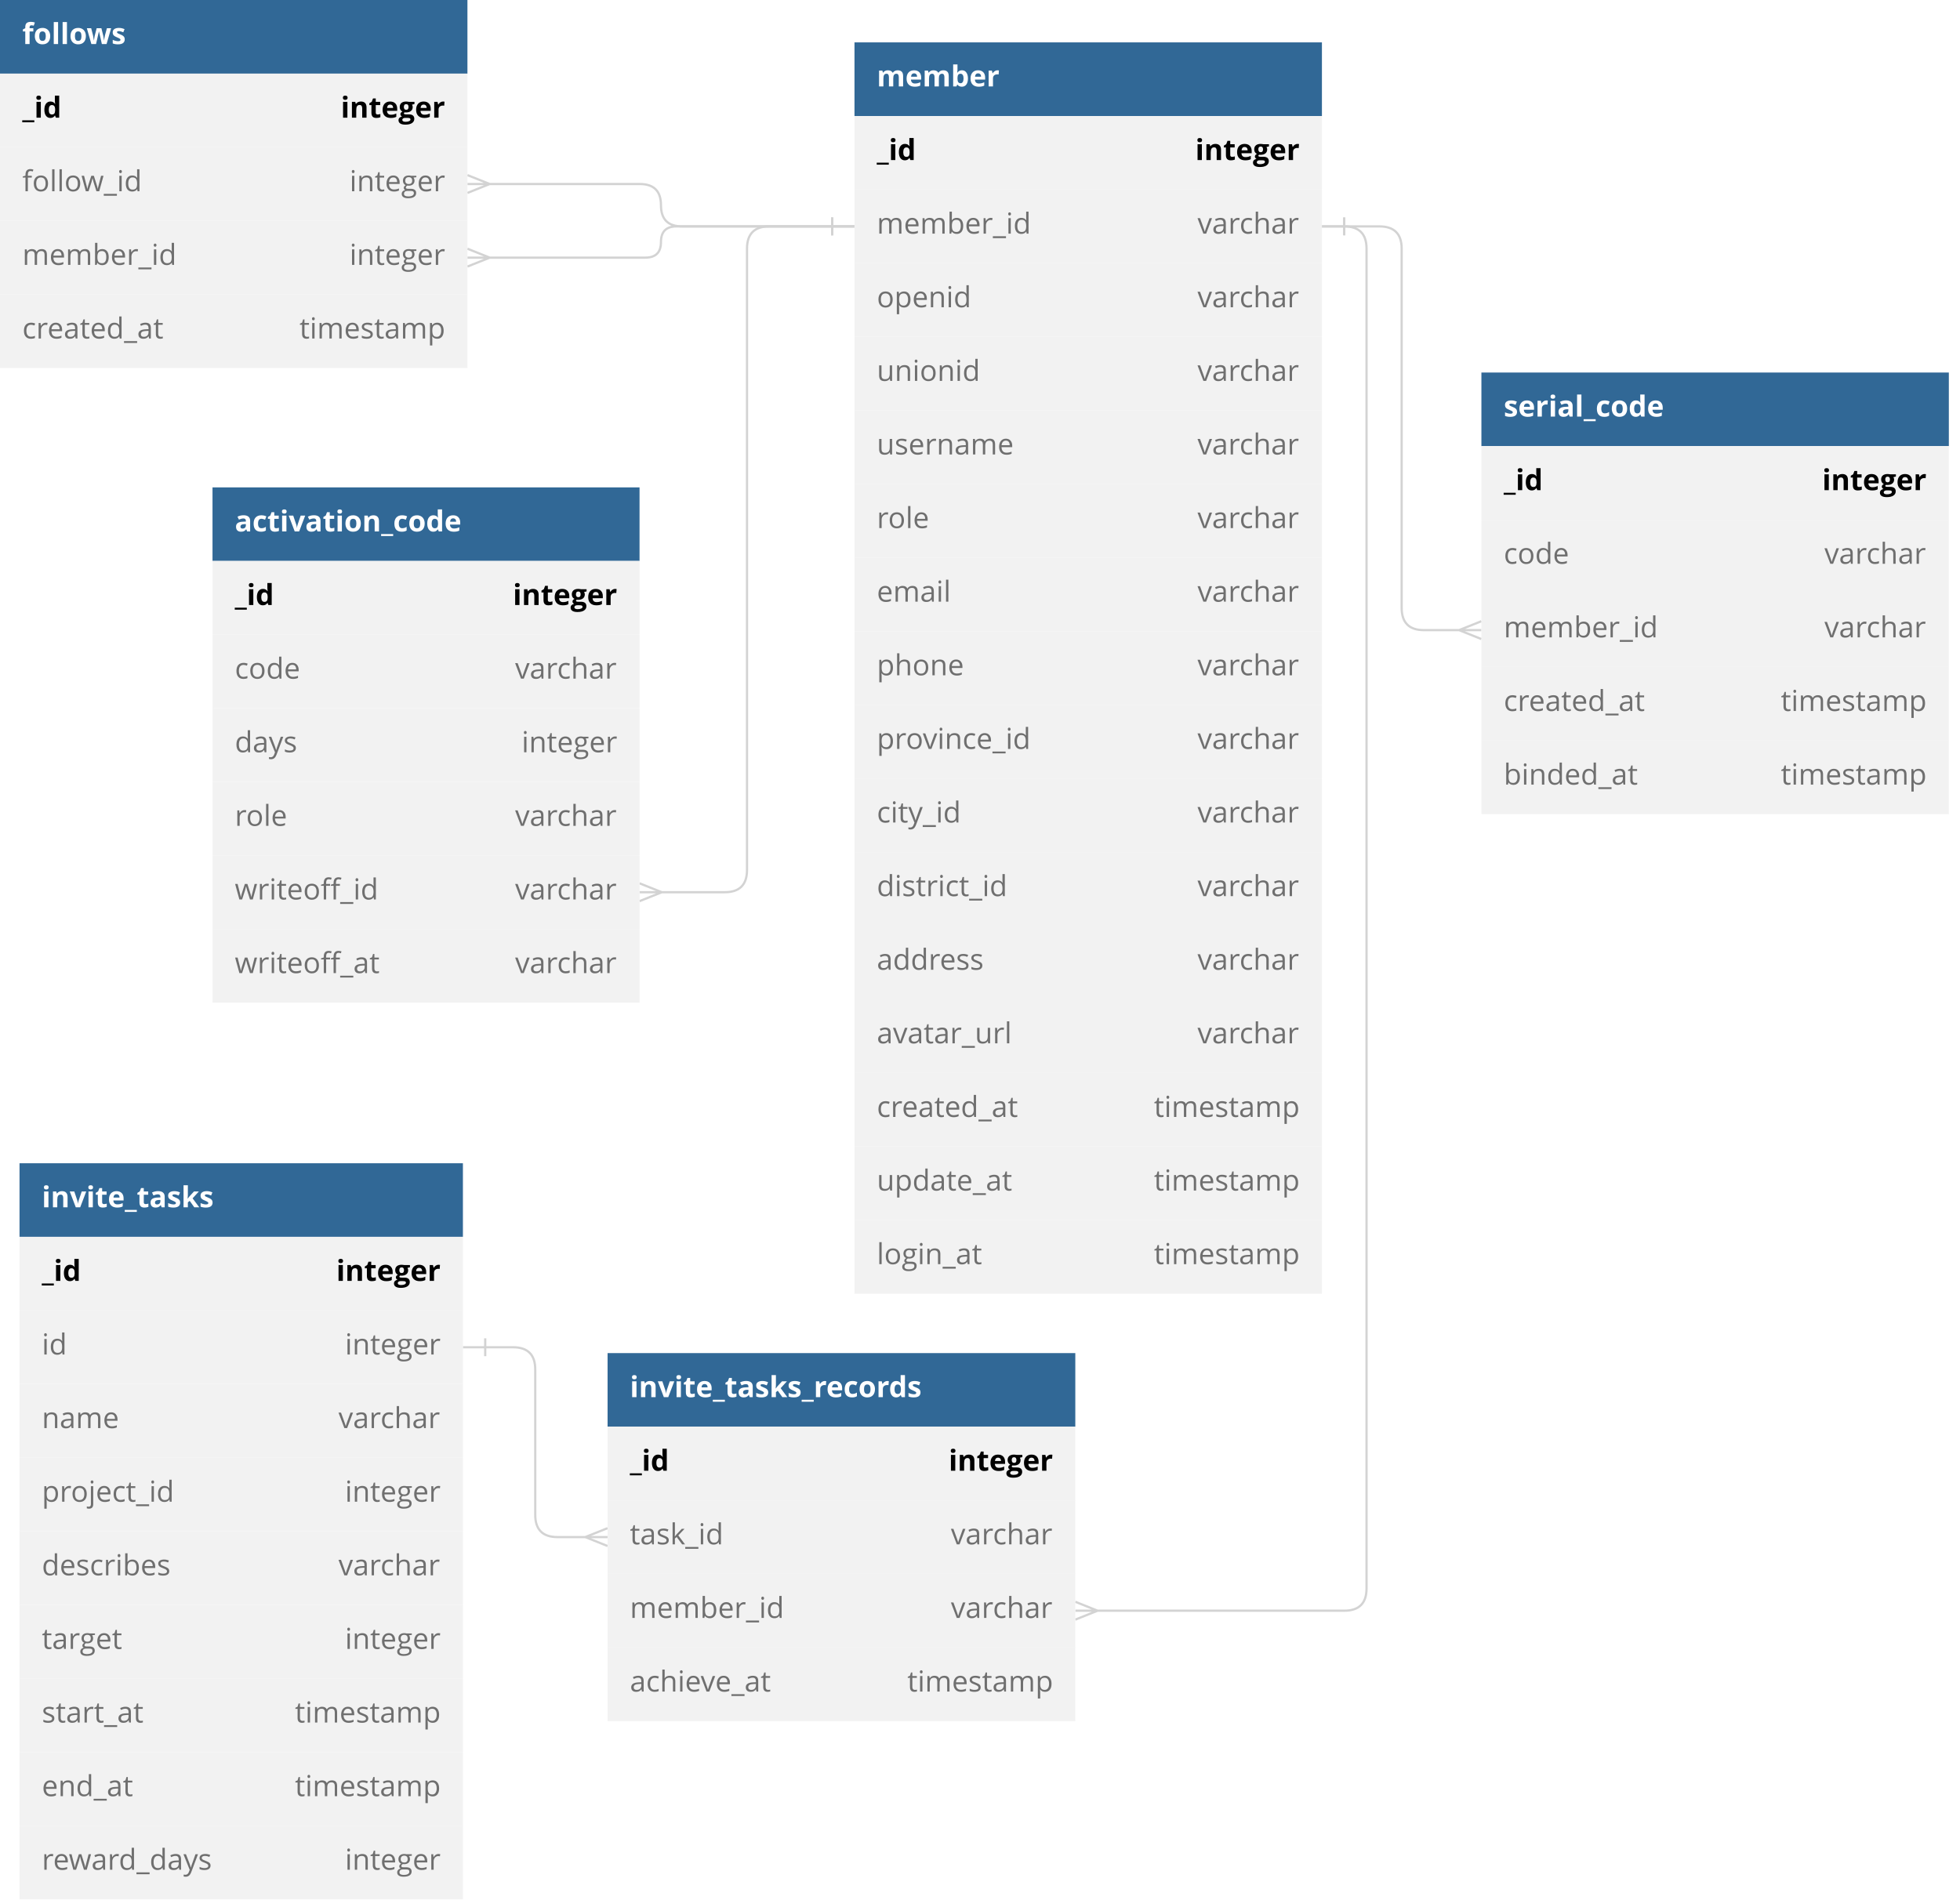
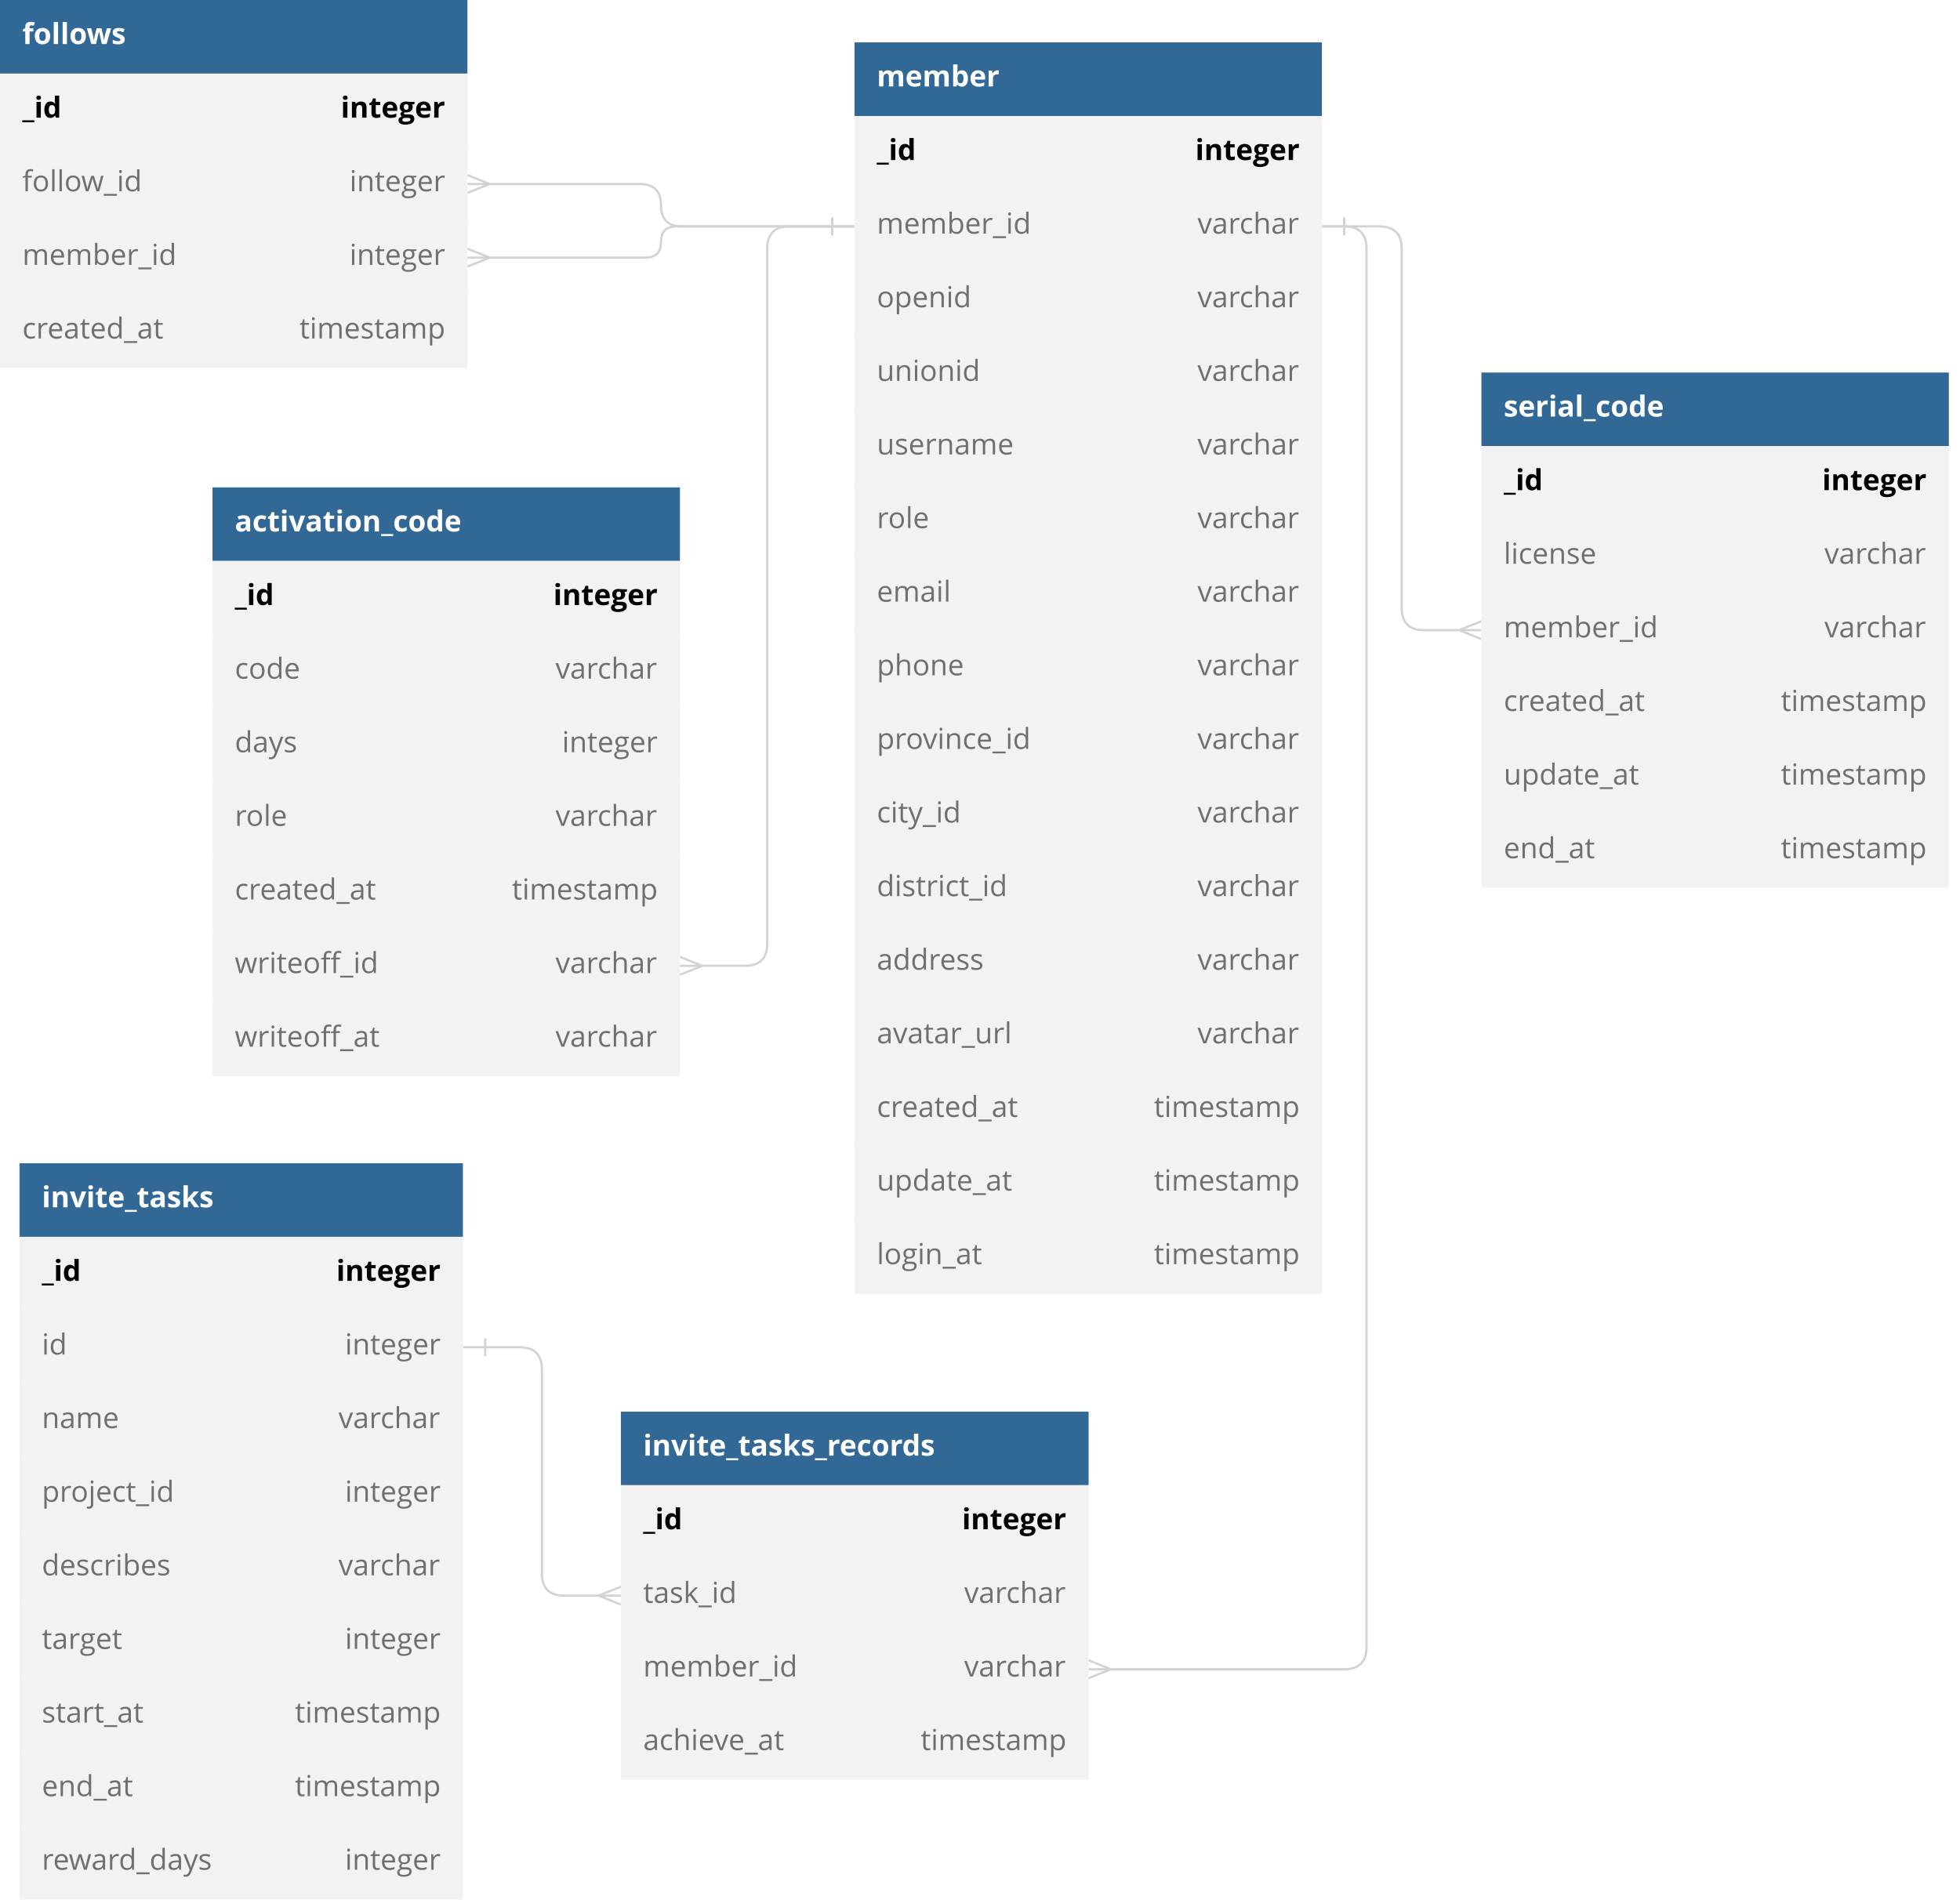
<svg xmlns="http://www.w3.org/2000/svg" version="1.1" width="878.515" height="851.5">
  <svg x="205.515" y="60.5" width="190.485" height="67">
    <path d="M4,22L81.242,22Q90.742,22,90.742,31.5L90.742,31.5Q90.742,41,100.242,41L177.485,41L100.242,41Q90.742,41,90.742,31.5L90.742,31.5Q90.742,22,81.242,22L4,22L4,22M4,18L14,22L4,26M167.485,37L167.485,45" fill="none" stroke="#D3D3D3" stroke-width="1" />
    <text x="7" y="19" style="font-family: &quot;Open Sans&quot;, sans-serif; font-size: 14px; font-weight: normal; fill: transparent;">*</text>
    <text x="166.48" y="38" style="font-family: &quot;Open Sans&quot;, sans-serif; font-size: 14px; font-weight: normal; fill: transparent;">1</text>
  </svg>
  <svg x="205.515" y="79.5" width="190.485" height="62">
    <path d="M4,36L83.742,36Q90.742,36,90.742,29L90.742,29Q90.742,22,97.742,22L177.485,22L97.742,22Q90.742,22,90.742,29L90.742,29Q90.742,36,83.742,36L4,36L4,36M4,32L14,36L4,40M167.485,18L167.485,26" fill="none" stroke="#D3D3D3" stroke-width="1" />
    <text x="7" y="33" style="font-family: &quot;Open Sans&quot;, sans-serif; font-size: 14px; font-weight: normal; fill: transparent;">*</text>
    <text x="166.48" y="19" style="font-family: &quot;Open Sans&quot;, sans-serif; font-size: 14px; font-weight: normal; fill: transparent;">1</text>
  </svg>
  <svg x="588.515" y="79.5" width="88.485" height="229">
    <path d="M4,22L29.742,22Q39.742,22,39.742,32L39.742,193Q39.742,203,49.742,203L75.485,203L49.742,203Q39.742,203,39.742,193L39.742,32Q39.742,22,29.742,22L4,22L4,22M14,18L14,26M75.485,199L65.485,203L75.485,207" fill="none" stroke="#D3D3D3" stroke-width="1" />
    <text x="7" y="19" style="font-family: &quot;Open Sans&quot;, sans-serif; font-size: 14px; font-weight: normal; fill: transparent;">1</text>
    <text x="64.774" y="200" style="font-family: &quot;Open Sans&quot;, sans-serif; font-size: 14px; font-weight: normal; fill: transparent;">*</text>
  </svg>
-   <svg x="282.655" y="79.5" width="113.345" height="346.5">
-     <path d="M4,320.5L42.172,320.5Q52.172,320.5,52.172,310.5L52.172,32Q52.172,22,62.172,22L100.345,22L62.172,22Q52.172,22,52.172,32L52.172,310.5Q52.172,320.5,42.172,320.5L4,320.5L4,320.5M4,316.5L14,320.5L4,324.5M90.345,18L90.345,26" fill="none" stroke="#D3D3D3" stroke-width="1" />
-     <text x="7" y="317.5" style="font-family: &quot;Open Sans&quot;, sans-serif; font-size: 14px; font-weight: normal; fill: transparent;">*</text>
-     <text x="89.34" y="19" style="font-family: &quot;Open Sans&quot;, sans-serif; font-size: 14px; font-weight: normal; fill: transparent;">1</text>
-   </svg>
-   <svg x="477.977" y="79.5" width="137.538" height="668.609">
-     <path d="M114.538,22L124.538,22Q134.538,22,134.538,32L134.538,632.609Q134.538,642.609,124.538,642.609L4,642.609L124.538,642.609Q134.538,642.609,134.538,632.609L134.538,32Q134.538,22,124.538,22L114.538,22L114.538,22ZM124.538,18L124.538,26M4,638.609L14,642.609L4,646.609" fill="none" stroke="#D3D3D3" stroke-width="1" />
-     <text x="117.538" y="19" style="font-family: &quot;Open Sans&quot;, sans-serif; font-size: 14px; font-weight: normal; fill: transparent;">1</text>
-     <text x="7" y="639.609" style="font-family: &quot;Open Sans&quot;, sans-serif; font-size: 14px; font-weight: normal; fill: transparent;">*</text>
-   </svg>
-   <svg x="203.487" y="582" width="81.842" height="133.109">
-     <path d="M4,22L26.421,22Q36.421,22,36.421,32L36.421,97.109Q36.421,107.109,46.421,107.109L68.842,107.109L46.421,107.109Q36.421,107.109,36.421,97.109L36.421,32Q36.421,22,26.421,22L4,22L4,22M14,18L14,26M68.842,103.109L58.842,107.109L68.842,111.109" fill="none" stroke="#D3D3D3" stroke-width="1" />
+   <svg x="300.765" y="79.5" width="95.235" height="379.5">
+     <path d="M4,353.5L33.117,353.5Q43.117,353.5,43.117,343.5L43.117,32Q43.117,22,53.117,22L82.235,22L53.117,22Q43.117,22,43.117,32L43.117,343.5Q43.117,353.5,33.117,353.5L4,353.5L4,353.5M4,349.5L14,353.5L4,357.5M72.235,18L72.235,26" fill="none" stroke="#D3D3D3" stroke-width="1" />
+     <text x="7" y="350.5" style="font-family: &quot;Open Sans&quot;, sans-serif; font-size: 14px; font-weight: normal; fill: transparent;">*</text>
+     <text x="71.23" y="19" style="font-family: &quot;Open Sans&quot;, sans-serif; font-size: 14px; font-weight: normal; fill: transparent;">1</text>
+   </svg>
+   <svg x="483.942" y="79.5" width="131.573" height="694.853">
+     <path d="M108.573,22L118.573,22Q128.573,22,128.573,32L128.573,658.853Q128.573,668.853,118.573,668.853L4,668.853L118.573,668.853Q128.573,668.853,128.573,658.853L128.573,32Q128.573,22,118.573,22L108.573,22L108.573,22ZM118.573,18L118.573,26M4,664.853L14,668.853L4,672.853" fill="none" stroke="#D3D3D3" stroke-width="1" />
+     <text x="111.573" y="19" style="font-family: &quot;Open Sans&quot;, sans-serif; font-size: 14px; font-weight: normal; fill: transparent;">1</text>
+     <text x="7" y="665.853" style="font-family: &quot;Open Sans&quot;, sans-serif; font-size: 14px; font-weight: normal; fill: transparent;">*</text>
+   </svg>
+   <svg x="203.487" y="582" width="87.807" height="159.353">
+     <path d="M4,22L29.403,22Q39.403,22,39.403,32L39.403,123.353Q39.403,133.353,49.403,133.353L74.807,133.353L49.403,133.353Q39.403,133.353,39.403,123.353L39.403,32Q39.403,22,29.403,22L4,22L4,22M14,18L14,26M74.807,129.353L64.807,133.353L74.807,137.353" fill="none" stroke="#D3D3D3" stroke-width="1" />
    <text x="7" y="19" style="font-family: &quot;Open Sans&quot;, sans-serif; font-size: 14px; font-weight: normal; fill: transparent;">1</text>
-     <text x="58.131" y="104.109" style="font-family: &quot;Open Sans&quot;, sans-serif; font-size: 14px; font-weight: normal; fill: transparent;">*</text>
+     <text x="64.096" y="130.353" style="font-family: &quot;Open Sans&quot;, sans-serif; font-size: 14px; font-weight: normal; fill: transparent;">*</text>
  </svg>
  <svg x="0" y="0">
    <rect x="0" y="0" width="209.515" height="33" fill="#316896" />
    <text x="10" y="19.75" style="font-family: &quot;Open Sans&quot;, sans-serif; font-size: 13px; font-weight: bold; fill: rgb(255, 255, 255);">follows</text>
  </svg>
  <svg x="0" y="33">
    <rect x="0" y="0" width="209.515" height="33" fill="#F2F2F2" />
    <text x="10" y="19.75" style="font-family: &quot;Open Sans&quot;, sans-serif; font-size: 13px; font-weight: bold; fill: black;">_id</text>
    <text x="152.752" y="19.75" style="font-family: &quot;Open Sans&quot;, sans-serif; font-size: 13px; font-weight: bold; fill: black;">integer</text>
  </svg>
  <svg x="0" y="66">
    <rect x="0" y="0" width="209.515" height="33" fill="#F2F2F2" />
    <text x="10" y="19.75" style="font-family: &quot;Open Sans&quot;, sans-serif; font-size: 13px; fill: rgb(111, 111, 111);">follow_id</text>
    <text x="156.656" y="19.75" style="font-family: &quot;Open Sans&quot;, sans-serif; font-size: 13px; fill: rgb(111, 111, 111);">integer</text>
  </svg>
  <svg x="0" y="99">
    <rect x="0" y="0" width="209.515" height="33" fill="#F2F2F2" />
    <text x="10" y="19.75" style="font-family: &quot;Open Sans&quot;, sans-serif; font-size: 13px; fill: rgb(111, 111, 111);">member_id</text>
    <text x="156.656" y="19.75" style="font-family: &quot;Open Sans&quot;, sans-serif; font-size: 13px; fill: rgb(111, 111, 111);">integer</text>
  </svg>
  <svg x="0" y="132">
    <rect x="0" y="0" width="209.515" height="33" fill="#F2F2F2" />
    <text x="10" y="19.75" style="font-family: &quot;Open Sans&quot;, sans-serif; font-size: 13px; fill: rgb(111, 111, 111);">created_at</text>
    <text x="134.223" y="19.75" style="font-family: &quot;Open Sans&quot;, sans-serif; font-size: 13px; fill: rgb(111, 111, 111);">timestamp</text>
  </svg>
  <svg x="383" y="19">
    <rect x="0" y="0" width="209.515" height="33" fill="#316896" />
    <text x="10" y="19.75" style="font-family: &quot;Open Sans&quot;, sans-serif; font-size: 13px; font-weight: bold; fill: rgb(255, 255, 255);">member</text>
  </svg>
  <svg x="383" y="52">
    <rect x="0" y="0" width="209.515" height="33" fill="#F2F2F2" />
    <text x="10" y="19.75" style="font-family: &quot;Open Sans&quot;, sans-serif; font-size: 13px; font-weight: bold; fill: black;">_id</text>
    <text x="152.752" y="19.75" style="font-family: &quot;Open Sans&quot;, sans-serif; font-size: 13px; font-weight: bold; fill: black;">integer</text>
  </svg>
  <svg x="383" y="85">
    <rect x="0" y="0" width="209.515" height="33" fill="#F2F2F2" />
    <text x="10" y="19.75" style="font-family: &quot;Open Sans&quot;, sans-serif; font-size: 13px; fill: rgb(111, 111, 111);">member_id</text>
    <text x="153.749" y="19.75" style="font-family: &quot;Open Sans&quot;, sans-serif; font-size: 13px; fill: rgb(111, 111, 111);">varchar</text>
  </svg>
  <svg x="383" y="118">
    <rect x="0" y="0" width="209.515" height="33" fill="#F2F2F2" />
    <text x="10" y="19.75" style="font-family: &quot;Open Sans&quot;, sans-serif; font-size: 13px; fill: rgb(111, 111, 111);">openid</text>
    <text x="153.749" y="19.75" style="font-family: &quot;Open Sans&quot;, sans-serif; font-size: 13px; fill: rgb(111, 111, 111);">varchar</text>
  </svg>
  <svg x="383" y="151">
    <rect x="0" y="0" width="209.515" height="33" fill="#F2F2F2" />
    <text x="10" y="19.75" style="font-family: &quot;Open Sans&quot;, sans-serif; font-size: 13px; fill: rgb(111, 111, 111);">unionid</text>
    <text x="153.749" y="19.75" style="font-family: &quot;Open Sans&quot;, sans-serif; font-size: 13px; fill: rgb(111, 111, 111);">varchar</text>
  </svg>
  <svg x="383" y="184">
    <rect x="0" y="0" width="209.515" height="33" fill="#F2F2F2" />
    <text x="10" y="19.75" style="font-family: &quot;Open Sans&quot;, sans-serif; font-size: 13px; fill: rgb(111, 111, 111);">username</text>
    <text x="153.749" y="19.75" style="font-family: &quot;Open Sans&quot;, sans-serif; font-size: 13px; fill: rgb(111, 111, 111);">varchar</text>
  </svg>
  <svg x="383" y="217">
    <rect x="0" y="0" width="209.515" height="33" fill="#F2F2F2" />
    <text x="10" y="19.75" style="font-family: &quot;Open Sans&quot;, sans-serif; font-size: 13px; fill: rgb(111, 111, 111);">role</text>
    <text x="153.749" y="19.75" style="font-family: &quot;Open Sans&quot;, sans-serif; font-size: 13px; fill: rgb(111, 111, 111);">varchar</text>
  </svg>
  <svg x="383" y="250">
    <rect x="0" y="0" width="209.515" height="33" fill="#F2F2F2" />
    <text x="10" y="19.75" style="font-family: &quot;Open Sans&quot;, sans-serif; font-size: 13px; fill: rgb(111, 111, 111);">email</text>
    <text x="153.749" y="19.75" style="font-family: &quot;Open Sans&quot;, sans-serif; font-size: 13px; fill: rgb(111, 111, 111);">varchar</text>
  </svg>
  <svg x="383" y="283">
    <rect x="0" y="0" width="209.515" height="33" fill="#F2F2F2" />
    <text x="10" y="19.75" style="font-family: &quot;Open Sans&quot;, sans-serif; font-size: 13px; fill: rgb(111, 111, 111);">phone</text>
    <text x="153.749" y="19.75" style="font-family: &quot;Open Sans&quot;, sans-serif; font-size: 13px; fill: rgb(111, 111, 111);">varchar</text>
  </svg>
  <svg x="383" y="316">
    <rect x="0" y="0" width="209.515" height="33" fill="#F2F2F2" />
    <text x="10" y="19.75" style="font-family: &quot;Open Sans&quot;, sans-serif; font-size: 13px; fill: rgb(111, 111, 111);">province_id</text>
    <text x="153.749" y="19.75" style="font-family: &quot;Open Sans&quot;, sans-serif; font-size: 13px; fill: rgb(111, 111, 111);">varchar</text>
  </svg>
  <svg x="383" y="349">
    <rect x="0" y="0" width="209.515" height="33" fill="#F2F2F2" />
    <text x="10" y="19.75" style="font-family: &quot;Open Sans&quot;, sans-serif; font-size: 13px; fill: rgb(111, 111, 111);">city_id</text>
    <text x="153.749" y="19.75" style="font-family: &quot;Open Sans&quot;, sans-serif; font-size: 13px; fill: rgb(111, 111, 111);">varchar</text>
  </svg>
  <svg x="383" y="382">
    <rect x="0" y="0" width="209.515" height="33" fill="#F2F2F2" />
    <text x="10" y="19.75" style="font-family: &quot;Open Sans&quot;, sans-serif; font-size: 13px; fill: rgb(111, 111, 111);">district_id</text>
    <text x="153.749" y="19.75" style="font-family: &quot;Open Sans&quot;, sans-serif; font-size: 13px; fill: rgb(111, 111, 111);">varchar</text>
  </svg>
  <svg x="383" y="415">
    <rect x="0" y="0" width="209.515" height="33" fill="#F2F2F2" />
    <text x="10" y="19.75" style="font-family: &quot;Open Sans&quot;, sans-serif; font-size: 13px; fill: rgb(111, 111, 111);">address</text>
    <text x="153.749" y="19.75" style="font-family: &quot;Open Sans&quot;, sans-serif; font-size: 13px; fill: rgb(111, 111, 111);">varchar</text>
  </svg>
  <svg x="383" y="448">
    <rect x="0" y="0" width="209.515" height="33" fill="#F2F2F2" />
    <text x="10" y="19.75" style="font-family: &quot;Open Sans&quot;, sans-serif; font-size: 13px; fill: rgb(111, 111, 111);">avatar_url</text>
    <text x="153.749" y="19.75" style="font-family: &quot;Open Sans&quot;, sans-serif; font-size: 13px; fill: rgb(111, 111, 111);">varchar</text>
  </svg>
  <svg x="383" y="481">
    <rect x="0" y="0" width="209.515" height="33" fill="#F2F2F2" />
    <text x="10" y="19.75" style="font-family: &quot;Open Sans&quot;, sans-serif; font-size: 13px; fill: rgb(111, 111, 111);">created_at</text>
    <text x="134.223" y="19.75" style="font-family: &quot;Open Sans&quot;, sans-serif; font-size: 13px; fill: rgb(111, 111, 111);">timestamp</text>
  </svg>
  <svg x="383" y="514">
    <rect x="0" y="0" width="209.515" height="33" fill="#F2F2F2" />
    <text x="10" y="19.75" style="font-family: &quot;Open Sans&quot;, sans-serif; font-size: 13px; fill: rgb(111, 111, 111);">update_at</text>
    <text x="134.223" y="19.75" style="font-family: &quot;Open Sans&quot;, sans-serif; font-size: 13px; fill: rgb(111, 111, 111);">timestamp</text>
  </svg>
  <svg x="383" y="547">
    <rect x="0" y="0" width="209.515" height="33" fill="#F2F2F2" />
    <text x="10" y="19.75" style="font-family: &quot;Open Sans&quot;, sans-serif; font-size: 13px; fill: rgb(111, 111, 111);">login_at</text>
    <text x="134.223" y="19.75" style="font-family: &quot;Open Sans&quot;, sans-serif; font-size: 13px; fill: rgb(111, 111, 111);">timestamp</text>
  </svg>
  <svg x="95.25" y="218.5">
-     <rect x="0" y="0" width="191.405" height="33" fill="#316896" />
+     <rect x="0" y="0" width="209.515" height="33" fill="#316896" />
    <text x="10" y="19.75" style="font-family: &quot;Open Sans&quot;, sans-serif; font-size: 13px; font-weight: bold; fill: rgb(255, 255, 255);">activation_code</text>
  </svg>
  <svg x="95.25" y="251.5">
-     <rect x="0" y="0" width="191.405" height="33" fill="#F2F2F2" />
-     <text x="10" y="19.75" style="font-family: &quot;Open Sans&quot;, sans-serif; font-size: 13px; font-weight: bold; fill: black;">_id</text>
-     <text x="134.642" y="19.75" style="font-family: &quot;Open Sans&quot;, sans-serif; font-size: 13px; font-weight: bold; fill: black;">integer</text>
+     <rect x="0" y="0" width="209.515" height="33" fill="#F2F2F2" />
+     <text x="10" y="19.75" style="font-family: &quot;Open Sans&quot;, sans-serif; font-size: 13px; font-weight: bold; fill: black;">_id</text>
+     <text x="152.752" y="19.75" style="font-family: &quot;Open Sans&quot;, sans-serif; font-size: 13px; font-weight: bold; fill: black;">integer</text>
  </svg>
  <svg x="95.25" y="284.5">
-     <rect x="0" y="0" width="191.405" height="33" fill="#F2F2F2" />
+     <rect x="0" y="0" width="209.515" height="33" fill="#F2F2F2" />
    <text x="10" y="19.75" style="font-family: &quot;Open Sans&quot;, sans-serif; font-size: 13px; fill: rgb(111, 111, 111);">code</text>
-     <text x="135.639" y="19.75" style="font-family: &quot;Open Sans&quot;, sans-serif; font-size: 13px; fill: rgb(111, 111, 111);">varchar</text>
+     <text x="153.749" y="19.75" style="font-family: &quot;Open Sans&quot;, sans-serif; font-size: 13px; fill: rgb(111, 111, 111);">varchar</text>
  </svg>
  <svg x="95.25" y="317.5">
-     <rect x="0" y="0" width="191.405" height="33" fill="#F2F2F2" />
+     <rect x="0" y="0" width="209.515" height="33" fill="#F2F2F2" />
    <text x="10" y="19.75" style="font-family: &quot;Open Sans&quot;, sans-serif; font-size: 13px; fill: rgb(111, 111, 111);">days</text>
-     <text x="138.546" y="19.75" style="font-family: &quot;Open Sans&quot;, sans-serif; font-size: 13px; fill: rgb(111, 111, 111);">integer</text>
+     <text x="156.656" y="19.75" style="font-family: &quot;Open Sans&quot;, sans-serif; font-size: 13px; fill: rgb(111, 111, 111);">integer</text>
  </svg>
  <svg x="95.25" y="350.5">
-     <rect x="0" y="0" width="191.405" height="33" fill="#F2F2F2" />
+     <rect x="0" y="0" width="209.515" height="33" fill="#F2F2F2" />
    <text x="10" y="19.75" style="font-family: &quot;Open Sans&quot;, sans-serif; font-size: 13px; fill: rgb(111, 111, 111);">role</text>
-     <text x="135.639" y="19.75" style="font-family: &quot;Open Sans&quot;, sans-serif; font-size: 13px; fill: rgb(111, 111, 111);">varchar</text>
+     <text x="153.749" y="19.75" style="font-family: &quot;Open Sans&quot;, sans-serif; font-size: 13px; fill: rgb(111, 111, 111);">varchar</text>
  </svg>
  <svg x="95.25" y="383.5">
-     <rect x="0" y="0" width="191.405" height="33" fill="#F2F2F2" />
+     <rect x="0" y="0" width="209.515" height="33" fill="#F2F2F2" />
+     <text x="10" y="19.75" style="font-family: &quot;Open Sans&quot;, sans-serif; font-size: 13px; fill: rgb(111, 111, 111);">created_at</text>
+     <text x="134.223" y="19.75" style="font-family: &quot;Open Sans&quot;, sans-serif; font-size: 13px; fill: rgb(111, 111, 111);">timestamp</text>
+   </svg>
+   <svg x="95.25" y="416.5">
+     <rect x="0" y="0" width="209.515" height="33" fill="#F2F2F2" />
    <text x="10" y="19.75" style="font-family: &quot;Open Sans&quot;, sans-serif; font-size: 13px; fill: rgb(111, 111, 111);">writeoff_id</text>
-     <text x="135.639" y="19.75" style="font-family: &quot;Open Sans&quot;, sans-serif; font-size: 13px; fill: rgb(111, 111, 111);">varchar</text>
-   </svg>
-   <svg x="95.25" y="416.5">
-     <rect x="0" y="0" width="191.405" height="33" fill="#F2F2F2" />
+     <text x="153.749" y="19.75" style="font-family: &quot;Open Sans&quot;, sans-serif; font-size: 13px; fill: rgb(111, 111, 111);">varchar</text>
+   </svg>
+   <svg x="95.25" y="449.5">
+     <rect x="0" y="0" width="209.515" height="33" fill="#F2F2F2" />
    <text x="10" y="19.75" style="font-family: &quot;Open Sans&quot;, sans-serif; font-size: 13px; fill: rgb(111, 111, 111);">writeoff_at</text>
-     <text x="135.639" y="19.75" style="font-family: &quot;Open Sans&quot;, sans-serif; font-size: 13px; fill: rgb(111, 111, 111);">varchar</text>
+     <text x="153.749" y="19.75" style="font-family: &quot;Open Sans&quot;, sans-serif; font-size: 13px; fill: rgb(111, 111, 111);">varchar</text>
  </svg>
  <svg x="664" y="167">
    <rect x="0" y="0" width="209.515" height="33" fill="#316896" />
    <text x="10" y="19.75" style="font-family: &quot;Open Sans&quot;, sans-serif; font-size: 13px; font-weight: bold; fill: rgb(255, 255, 255);">serial_code</text>
  </svg>
  <svg x="664" y="200">
    <rect x="0" y="0" width="209.515" height="33" fill="#F2F2F2" />
    <text x="10" y="19.75" style="font-family: &quot;Open Sans&quot;, sans-serif; font-size: 13px; font-weight: bold; fill: black;">_id</text>
    <text x="152.752" y="19.75" style="font-family: &quot;Open Sans&quot;, sans-serif; font-size: 13px; font-weight: bold; fill: black;">integer</text>
  </svg>
  <svg x="664" y="233">
    <rect x="0" y="0" width="209.515" height="33" fill="#F2F2F2" />
-     <text x="10" y="19.75" style="font-family: &quot;Open Sans&quot;, sans-serif; font-size: 13px; fill: rgb(111, 111, 111);">code</text>
+     <text x="10" y="19.75" style="font-family: &quot;Open Sans&quot;, sans-serif; font-size: 13px; fill: rgb(111, 111, 111);">license</text>
    <text x="153.749" y="19.75" style="font-family: &quot;Open Sans&quot;, sans-serif; font-size: 13px; fill: rgb(111, 111, 111);">varchar</text>
  </svg>
  <svg x="664" y="266">
    <rect x="0" y="0" width="209.515" height="33" fill="#F2F2F2" />
    <text x="10" y="19.75" style="font-family: &quot;Open Sans&quot;, sans-serif; font-size: 13px; fill: rgb(111, 111, 111);">member_id</text>
    <text x="153.749" y="19.75" style="font-family: &quot;Open Sans&quot;, sans-serif; font-size: 13px; fill: rgb(111, 111, 111);">varchar</text>
  </svg>
  <svg x="664" y="299">
    <rect x="0" y="0" width="209.515" height="33" fill="#F2F2F2" />
    <text x="10" y="19.75" style="font-family: &quot;Open Sans&quot;, sans-serif; font-size: 13px; fill: rgb(111, 111, 111);">created_at</text>
    <text x="134.223" y="19.75" style="font-family: &quot;Open Sans&quot;, sans-serif; font-size: 13px; fill: rgb(111, 111, 111);">timestamp</text>
  </svg>
  <svg x="664" y="332">
    <rect x="0" y="0" width="209.515" height="33" fill="#F2F2F2" />
-     <text x="10" y="19.75" style="font-family: &quot;Open Sans&quot;, sans-serif; font-size: 13px; fill: rgb(111, 111, 111);">binded_at</text>
+     <text x="10" y="19.75" style="font-family: &quot;Open Sans&quot;, sans-serif; font-size: 13px; fill: rgb(111, 111, 111);">update_at</text>
+     <text x="134.223" y="19.75" style="font-family: &quot;Open Sans&quot;, sans-serif; font-size: 13px; fill: rgb(111, 111, 111);">timestamp</text>
+   </svg>
+   <svg x="664" y="365">
+     <rect x="0" y="0" width="209.515" height="33" fill="#F2F2F2" />
+     <text x="10" y="19.75" style="font-family: &quot;Open Sans&quot;, sans-serif; font-size: 13px; fill: rgb(111, 111, 111);">end_at</text>
    <text x="134.223" y="19.75" style="font-family: &quot;Open Sans&quot;, sans-serif; font-size: 13px; fill: rgb(111, 111, 111);">timestamp</text>
  </svg>
  <svg x="8.75" y="521.5">
    <rect x="0" y="0" width="198.737" height="33" fill="#316896" />
    <text x="10" y="19.75" style="font-family: &quot;Open Sans&quot;, sans-serif; font-size: 13px; font-weight: bold; fill: rgb(255, 255, 255);">invite_tasks</text>
  </svg>
  <svg x="8.75" y="554.5">
    <rect x="0" y="0" width="198.737" height="33" fill="#F2F2F2" />
    <text x="10" y="19.75" style="font-family: &quot;Open Sans&quot;, sans-serif; font-size: 13px; font-weight: bold; fill: black;">_id</text>
    <text x="141.974" y="19.75" style="font-family: &quot;Open Sans&quot;, sans-serif; font-size: 13px; font-weight: bold; fill: black;">integer</text>
  </svg>
  <svg x="8.75" y="587.5">
    <rect x="0" y="0" width="198.737" height="33" fill="#F2F2F2" />
    <text x="10" y="19.75" style="font-family: &quot;Open Sans&quot;, sans-serif; font-size: 13px; fill: rgb(111, 111, 111);">id</text>
    <text x="145.877" y="19.75" style="font-family: &quot;Open Sans&quot;, sans-serif; font-size: 13px; fill: rgb(111, 111, 111);">integer</text>
  </svg>
  <svg x="8.75" y="620.5">
    <rect x="0" y="0" width="198.737" height="33" fill="#F2F2F2" />
    <text x="10" y="19.75" style="font-family: &quot;Open Sans&quot;, sans-serif; font-size: 13px; fill: rgb(111, 111, 111);">name</text>
    <text x="142.97" y="19.75" style="font-family: &quot;Open Sans&quot;, sans-serif; font-size: 13px; fill: rgb(111, 111, 111);">varchar</text>
  </svg>
  <svg x="8.75" y="653.5">
    <rect x="0" y="0" width="198.737" height="33" fill="#F2F2F2" />
    <text x="10" y="19.75" style="font-family: &quot;Open Sans&quot;, sans-serif; font-size: 13px; fill: rgb(111, 111, 111);">project_id</text>
    <text x="145.877" y="19.75" style="font-family: &quot;Open Sans&quot;, sans-serif; font-size: 13px; fill: rgb(111, 111, 111);">integer</text>
  </svg>
  <svg x="8.75" y="686.5">
    <rect x="0" y="0" width="198.737" height="33" fill="#F2F2F2" />
    <text x="10" y="19.75" style="font-family: &quot;Open Sans&quot;, sans-serif; font-size: 13px; fill: rgb(111, 111, 111);">describes</text>
    <text x="142.97" y="19.75" style="font-family: &quot;Open Sans&quot;, sans-serif; font-size: 13px; fill: rgb(111, 111, 111);">varchar</text>
  </svg>
  <svg x="8.75" y="719.5">
    <rect x="0" y="0" width="198.737" height="33" fill="#F2F2F2" />
    <text x="10" y="19.75" style="font-family: &quot;Open Sans&quot;, sans-serif; font-size: 13px; fill: rgb(111, 111, 111);">target</text>
    <text x="145.877" y="19.75" style="font-family: &quot;Open Sans&quot;, sans-serif; font-size: 13px; fill: rgb(111, 111, 111);">integer</text>
  </svg>
  <svg x="8.75" y="752.5">
    <rect x="0" y="0" width="198.737" height="33" fill="#F2F2F2" />
    <text x="10" y="19.75" style="font-family: &quot;Open Sans&quot;, sans-serif; font-size: 13px; fill: rgb(111, 111, 111);">start_at</text>
    <text x="123.445" y="19.75" style="font-family: &quot;Open Sans&quot;, sans-serif; font-size: 13px; fill: rgb(111, 111, 111);">timestamp</text>
  </svg>
  <svg x="8.75" y="785.5">
    <rect x="0" y="0" width="198.737" height="33" fill="#F2F2F2" />
    <text x="10" y="19.75" style="font-family: &quot;Open Sans&quot;, sans-serif; font-size: 13px; fill: rgb(111, 111, 111);">end_at</text>
    <text x="123.445" y="19.75" style="font-family: &quot;Open Sans&quot;, sans-serif; font-size: 13px; fill: rgb(111, 111, 111);">timestamp</text>
  </svg>
  <svg x="8.75" y="818.5">
    <rect x="0" y="0" width="198.737" height="33" fill="#F2F2F2" />
    <text x="10" y="19.75" style="font-family: &quot;Open Sans&quot;, sans-serif; font-size: 13px; fill: rgb(111, 111, 111);">reward_days</text>
    <text x="145.877" y="19.75" style="font-family: &quot;Open Sans&quot;, sans-serif; font-size: 13px; fill: rgb(111, 111, 111);">integer</text>
  </svg>
-   <svg x="272.329" y="606.609">
+   <svg x="278.293" y="632.853">
    <rect x="0" y="0" width="209.648" height="33" fill="#316896" />
    <text x="10" y="19.75" style="font-family: &quot;Open Sans&quot;, sans-serif; font-size: 13px; font-weight: bold; fill: rgb(255, 255, 255);">invite_tasks_records</text>
  </svg>
-   <svg x="272.329" y="639.609">
+   <svg x="278.293" y="665.853">
    <rect x="0" y="0" width="209.648" height="33" fill="#F2F2F2" />
    <text x="10" y="19.75" style="font-family: &quot;Open Sans&quot;, sans-serif; font-size: 13px; font-weight: bold; fill: black;">_id</text>
    <text x="152.885" y="19.75" style="font-family: &quot;Open Sans&quot;, sans-serif; font-size: 13px; font-weight: bold; fill: black;">integer</text>
  </svg>
-   <svg x="272.329" y="672.609">
+   <svg x="278.293" y="698.853">
    <rect x="0" y="0" width="209.648" height="33" fill="#F2F2F2" />
    <text x="10" y="19.75" style="font-family: &quot;Open Sans&quot;, sans-serif; font-size: 13px; fill: rgb(111, 111, 111);">task_id</text>
    <text x="153.882" y="19.75" style="font-family: &quot;Open Sans&quot;, sans-serif; font-size: 13px; fill: rgb(111, 111, 111);">varchar</text>
  </svg>
-   <svg x="272.329" y="705.609">
+   <svg x="278.293" y="731.853">
    <rect x="0" y="0" width="209.648" height="33" fill="#F2F2F2" />
    <text x="10" y="19.75" style="font-family: &quot;Open Sans&quot;, sans-serif; font-size: 13px; fill: rgb(111, 111, 111);">member_id</text>
    <text x="153.882" y="19.75" style="font-family: &quot;Open Sans&quot;, sans-serif; font-size: 13px; fill: rgb(111, 111, 111);">varchar</text>
  </svg>
-   <svg x="272.329" y="738.609">
+   <svg x="278.293" y="764.853">
    <rect x="0" y="0" width="209.648" height="33" fill="#F2F2F2" />
    <text x="10" y="19.75" style="font-family: &quot;Open Sans&quot;, sans-serif; font-size: 13px; fill: rgb(111, 111, 111);">achieve_at</text>
    <text x="134.356" y="19.75" style="font-family: &quot;Open Sans&quot;, sans-serif; font-size: 13px; fill: rgb(111, 111, 111);">timestamp</text>
  </svg>
</svg>
